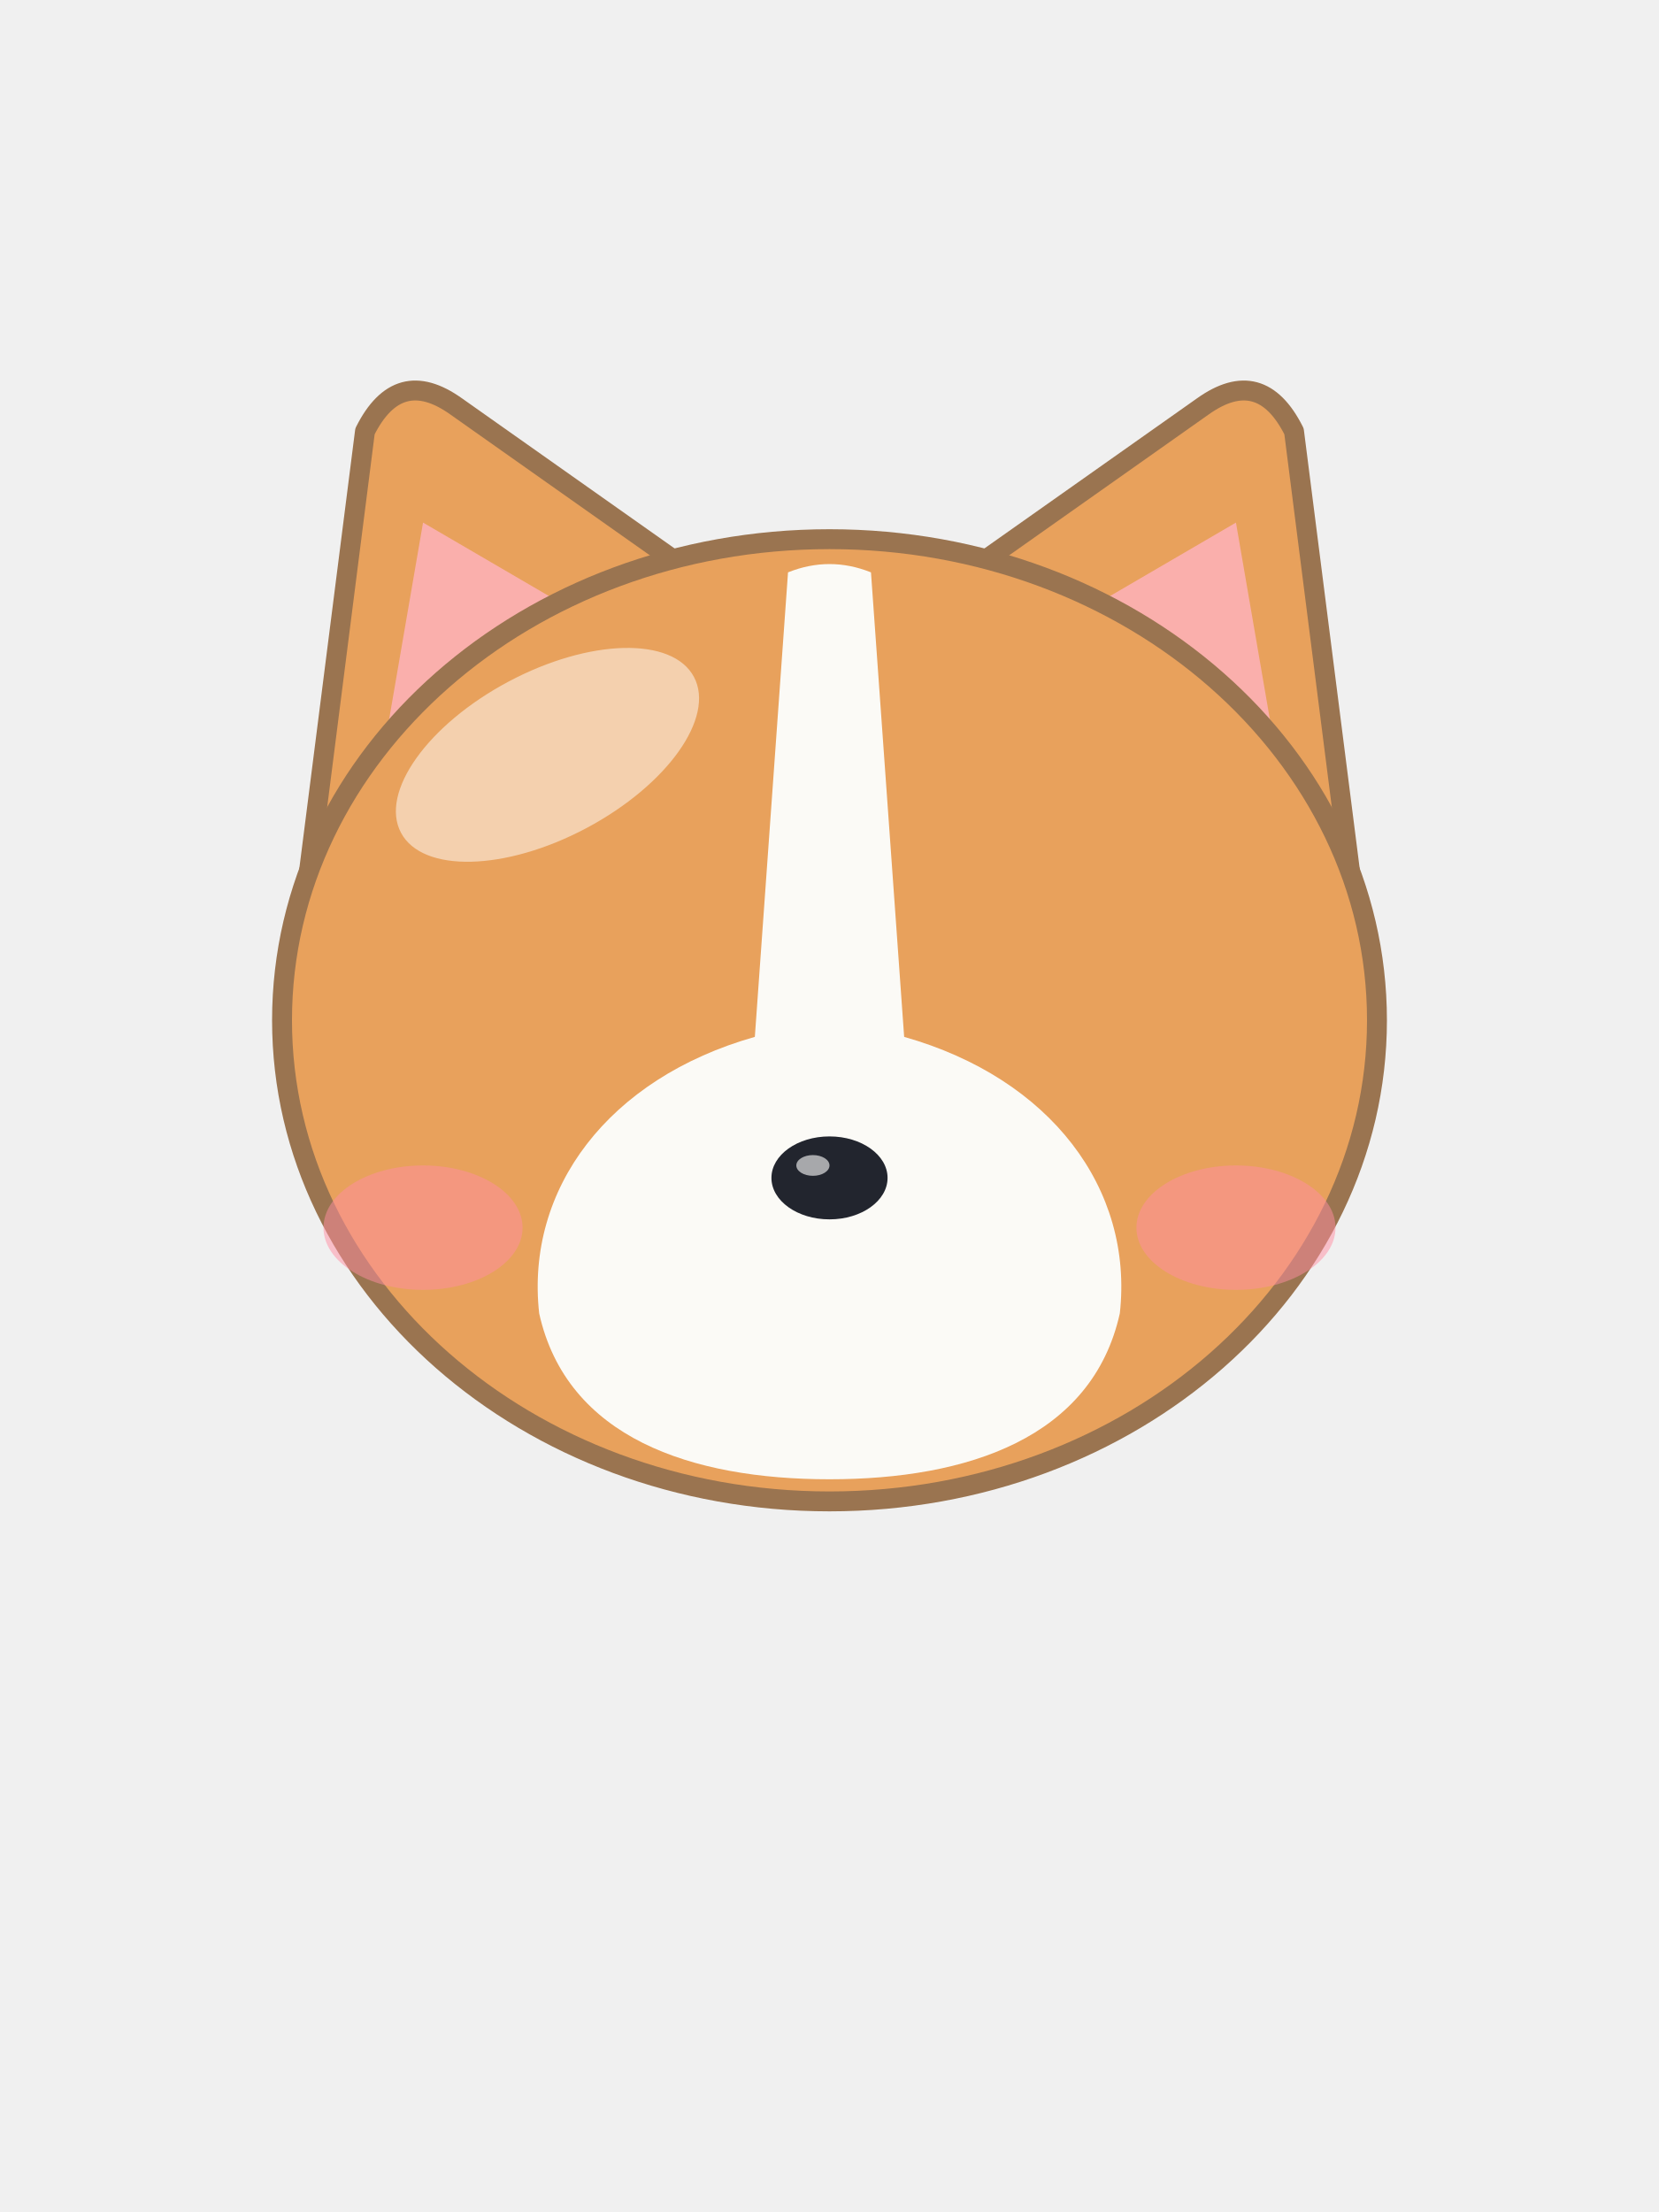
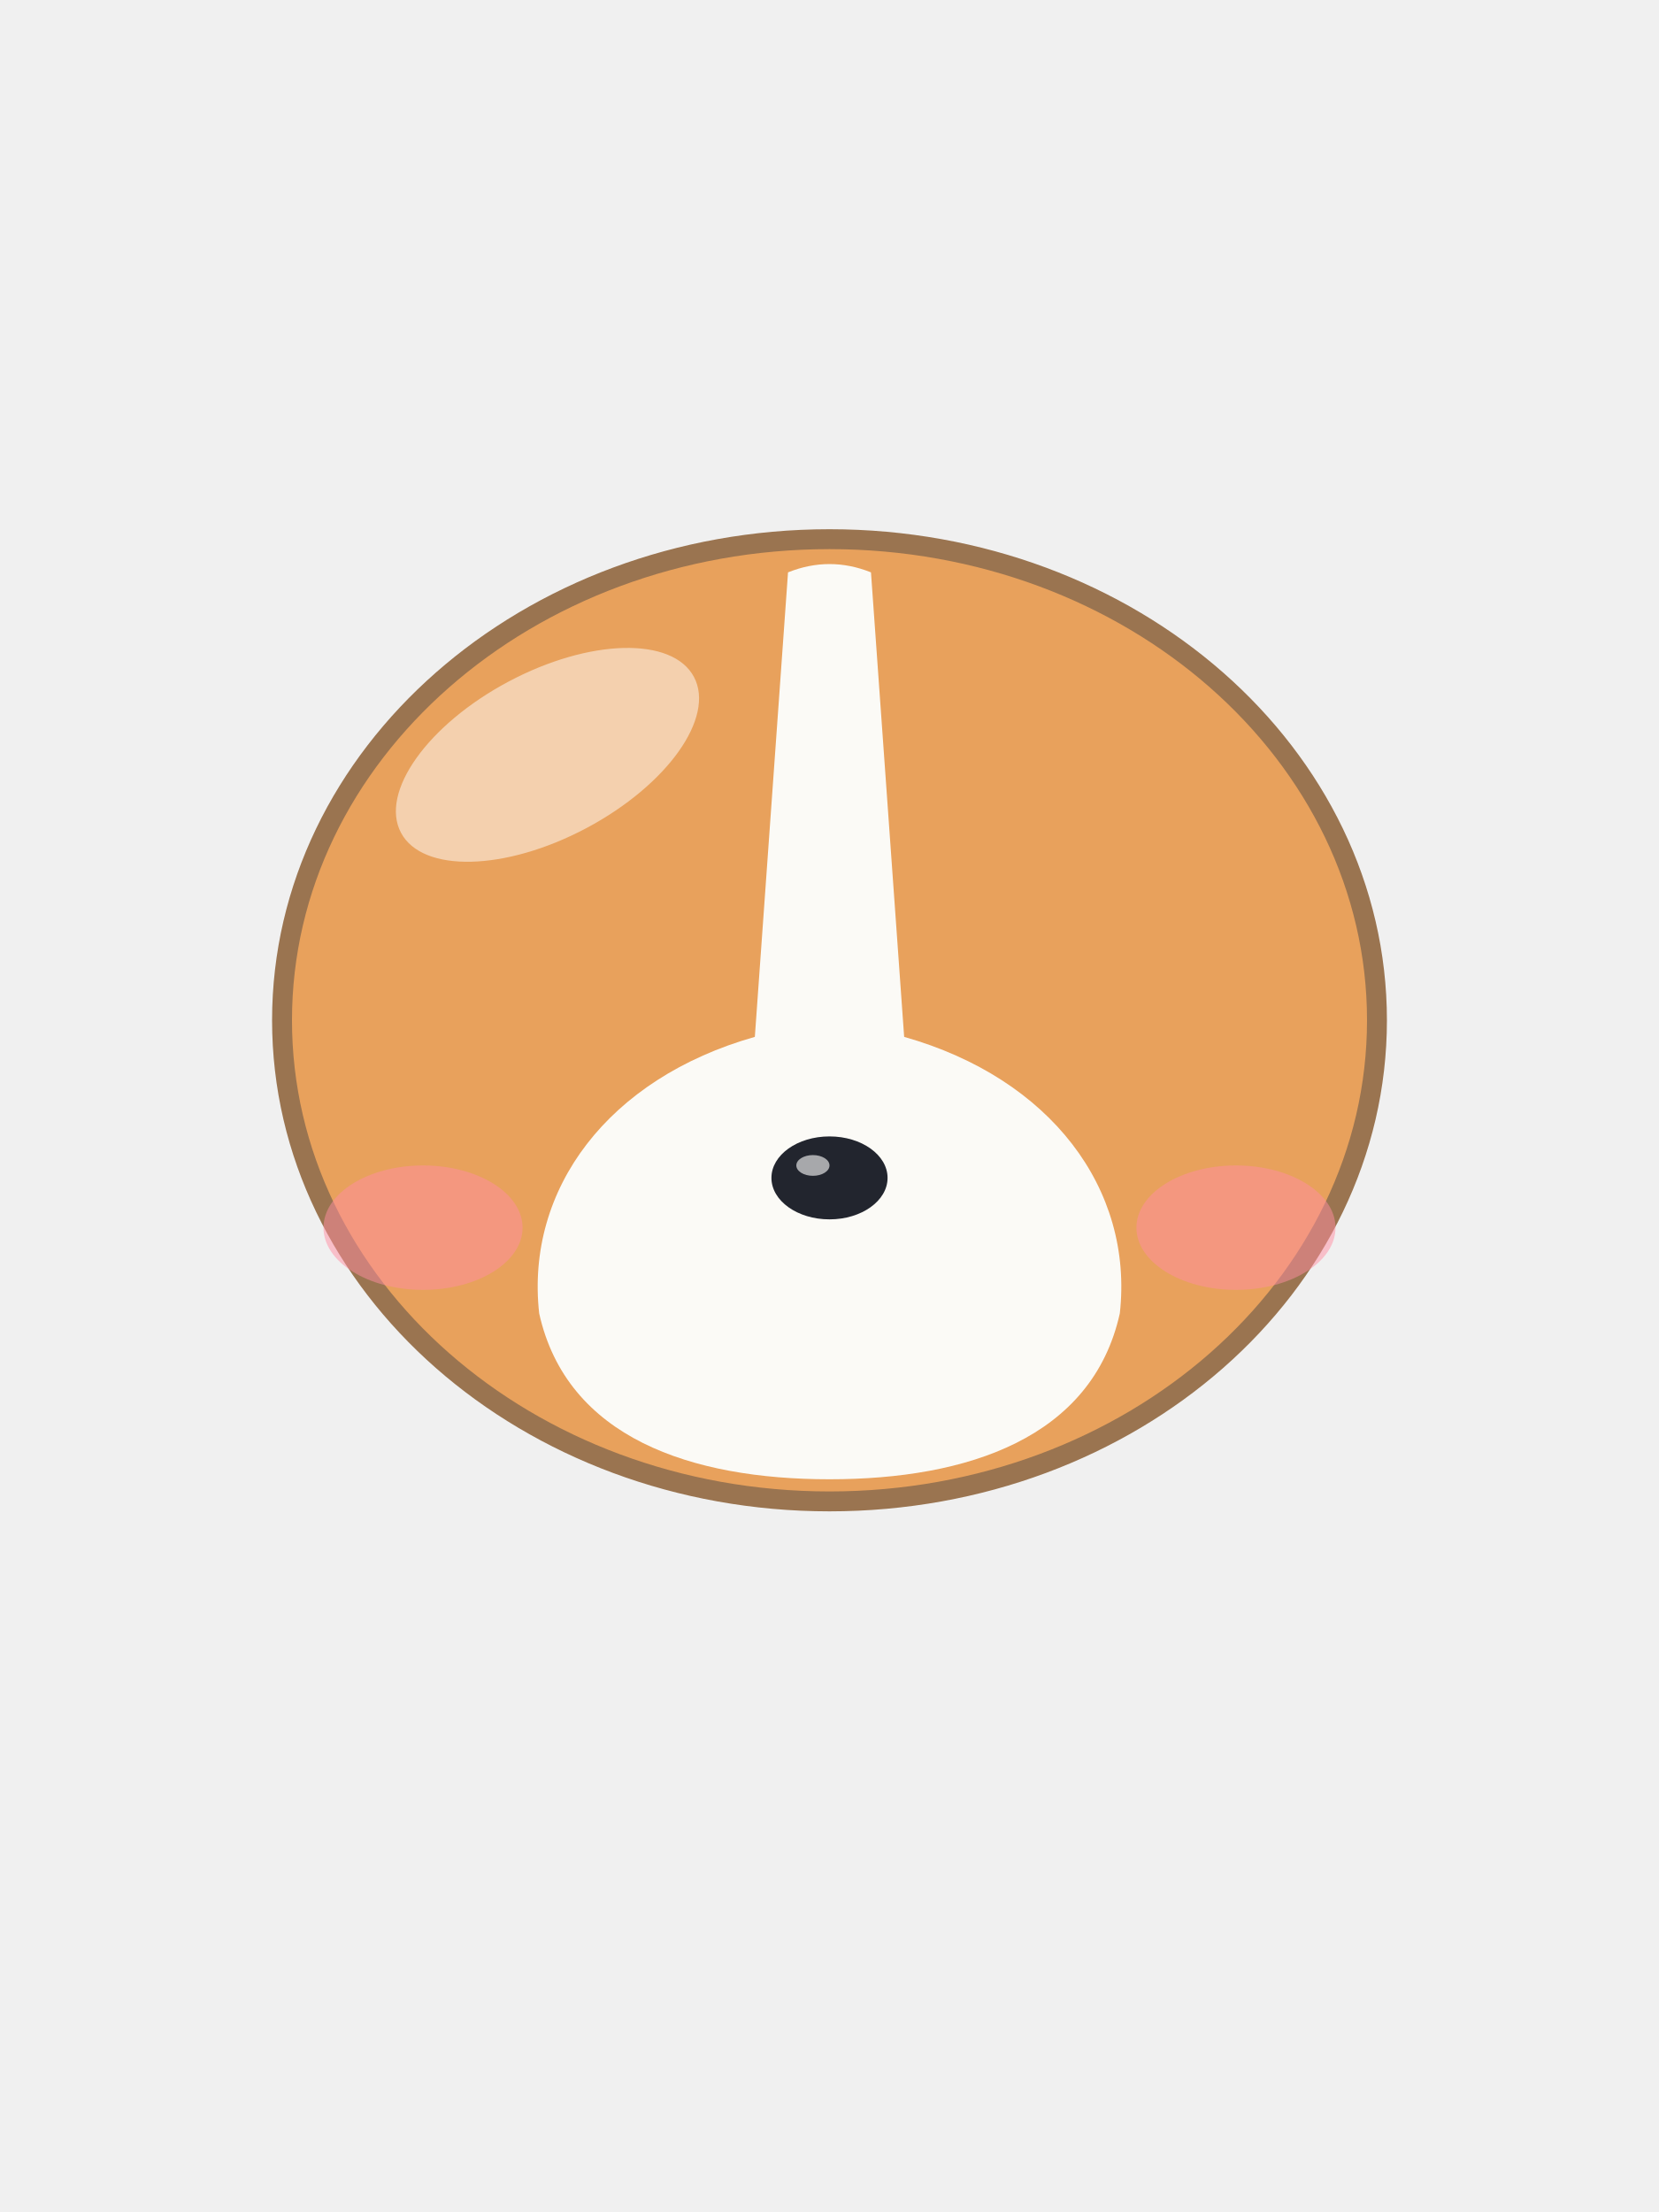
<svg xmlns="http://www.w3.org/2000/svg" viewBox="0 0 240 320">
-   <path d="M 44.4 128.4 L 52.8 62.4 Q 57.6 52.8 66 58.8 L 106.8 87.6 Z" fill="#E8A15C" stroke="#9A7450" stroke-width="2.88" stroke-linejoin="round" />
-   <path d="M 55.2 110.4 L 61.2 75.6 L 90 92.4 Z" fill="#FFB3C0" fill-opacity="0.8" />
-   <path d="M 195.6 128.4 L 187.2 62.4 Q 182.4 52.8 174 58.8 L 133.2 87.6 Z" fill="#E8A15C" stroke="#9A7450" stroke-width="2.88" stroke-linejoin="round" />
-   <path d="M 184.8 110.4 L 178.8 75.6 L 150 92.4 Z" fill="#FFB3C0" fill-opacity="0.8" />
  <ellipse cx="120" cy="147.6" rx="79.2" ry="69.6" fill="#E8A15C" stroke="#9A7450" stroke-width="2.88" />
  <path d="M 114 82.8 Q 120 80.4 126 82.8 L 130.8 150 C 152 156 164 172 162 190 C 158 208 140 214 120 214 C 100 214 82 208 78 190 C 76 172 88 156 109.2 150 Z" fill="#FBFAF6" />
  <path d="M 100.39 97.93 C 103.5 103.78 96.54 113.57 84.83 119.8 C 73.13 126.02 61.12 126.32 58.01 120.47 C 54.9 114.62 61.86 104.83 73.57 98.6 C 85.27 92.38 97.28 92.08 100.39 97.93 Z" fill="#FFFFFF" fill-opacity="0.5" />
  <ellipse cx="61.2" cy="177.6" rx="14.4" ry="9" fill="#FF8FA3" fill-opacity="0.5" />
  <ellipse cx="178.8" cy="177.6" rx="14.4" ry="9" fill="#FF8FA3" fill-opacity="0.5" />
  <ellipse cx="120" cy="170.4" rx="8.4" ry="6" fill="#22252E" />
  <ellipse cx="117.6" cy="168.6" rx="2.4" ry="1.5" fill="#FFFFFF" fill-opacity="0.6" />
</svg>
